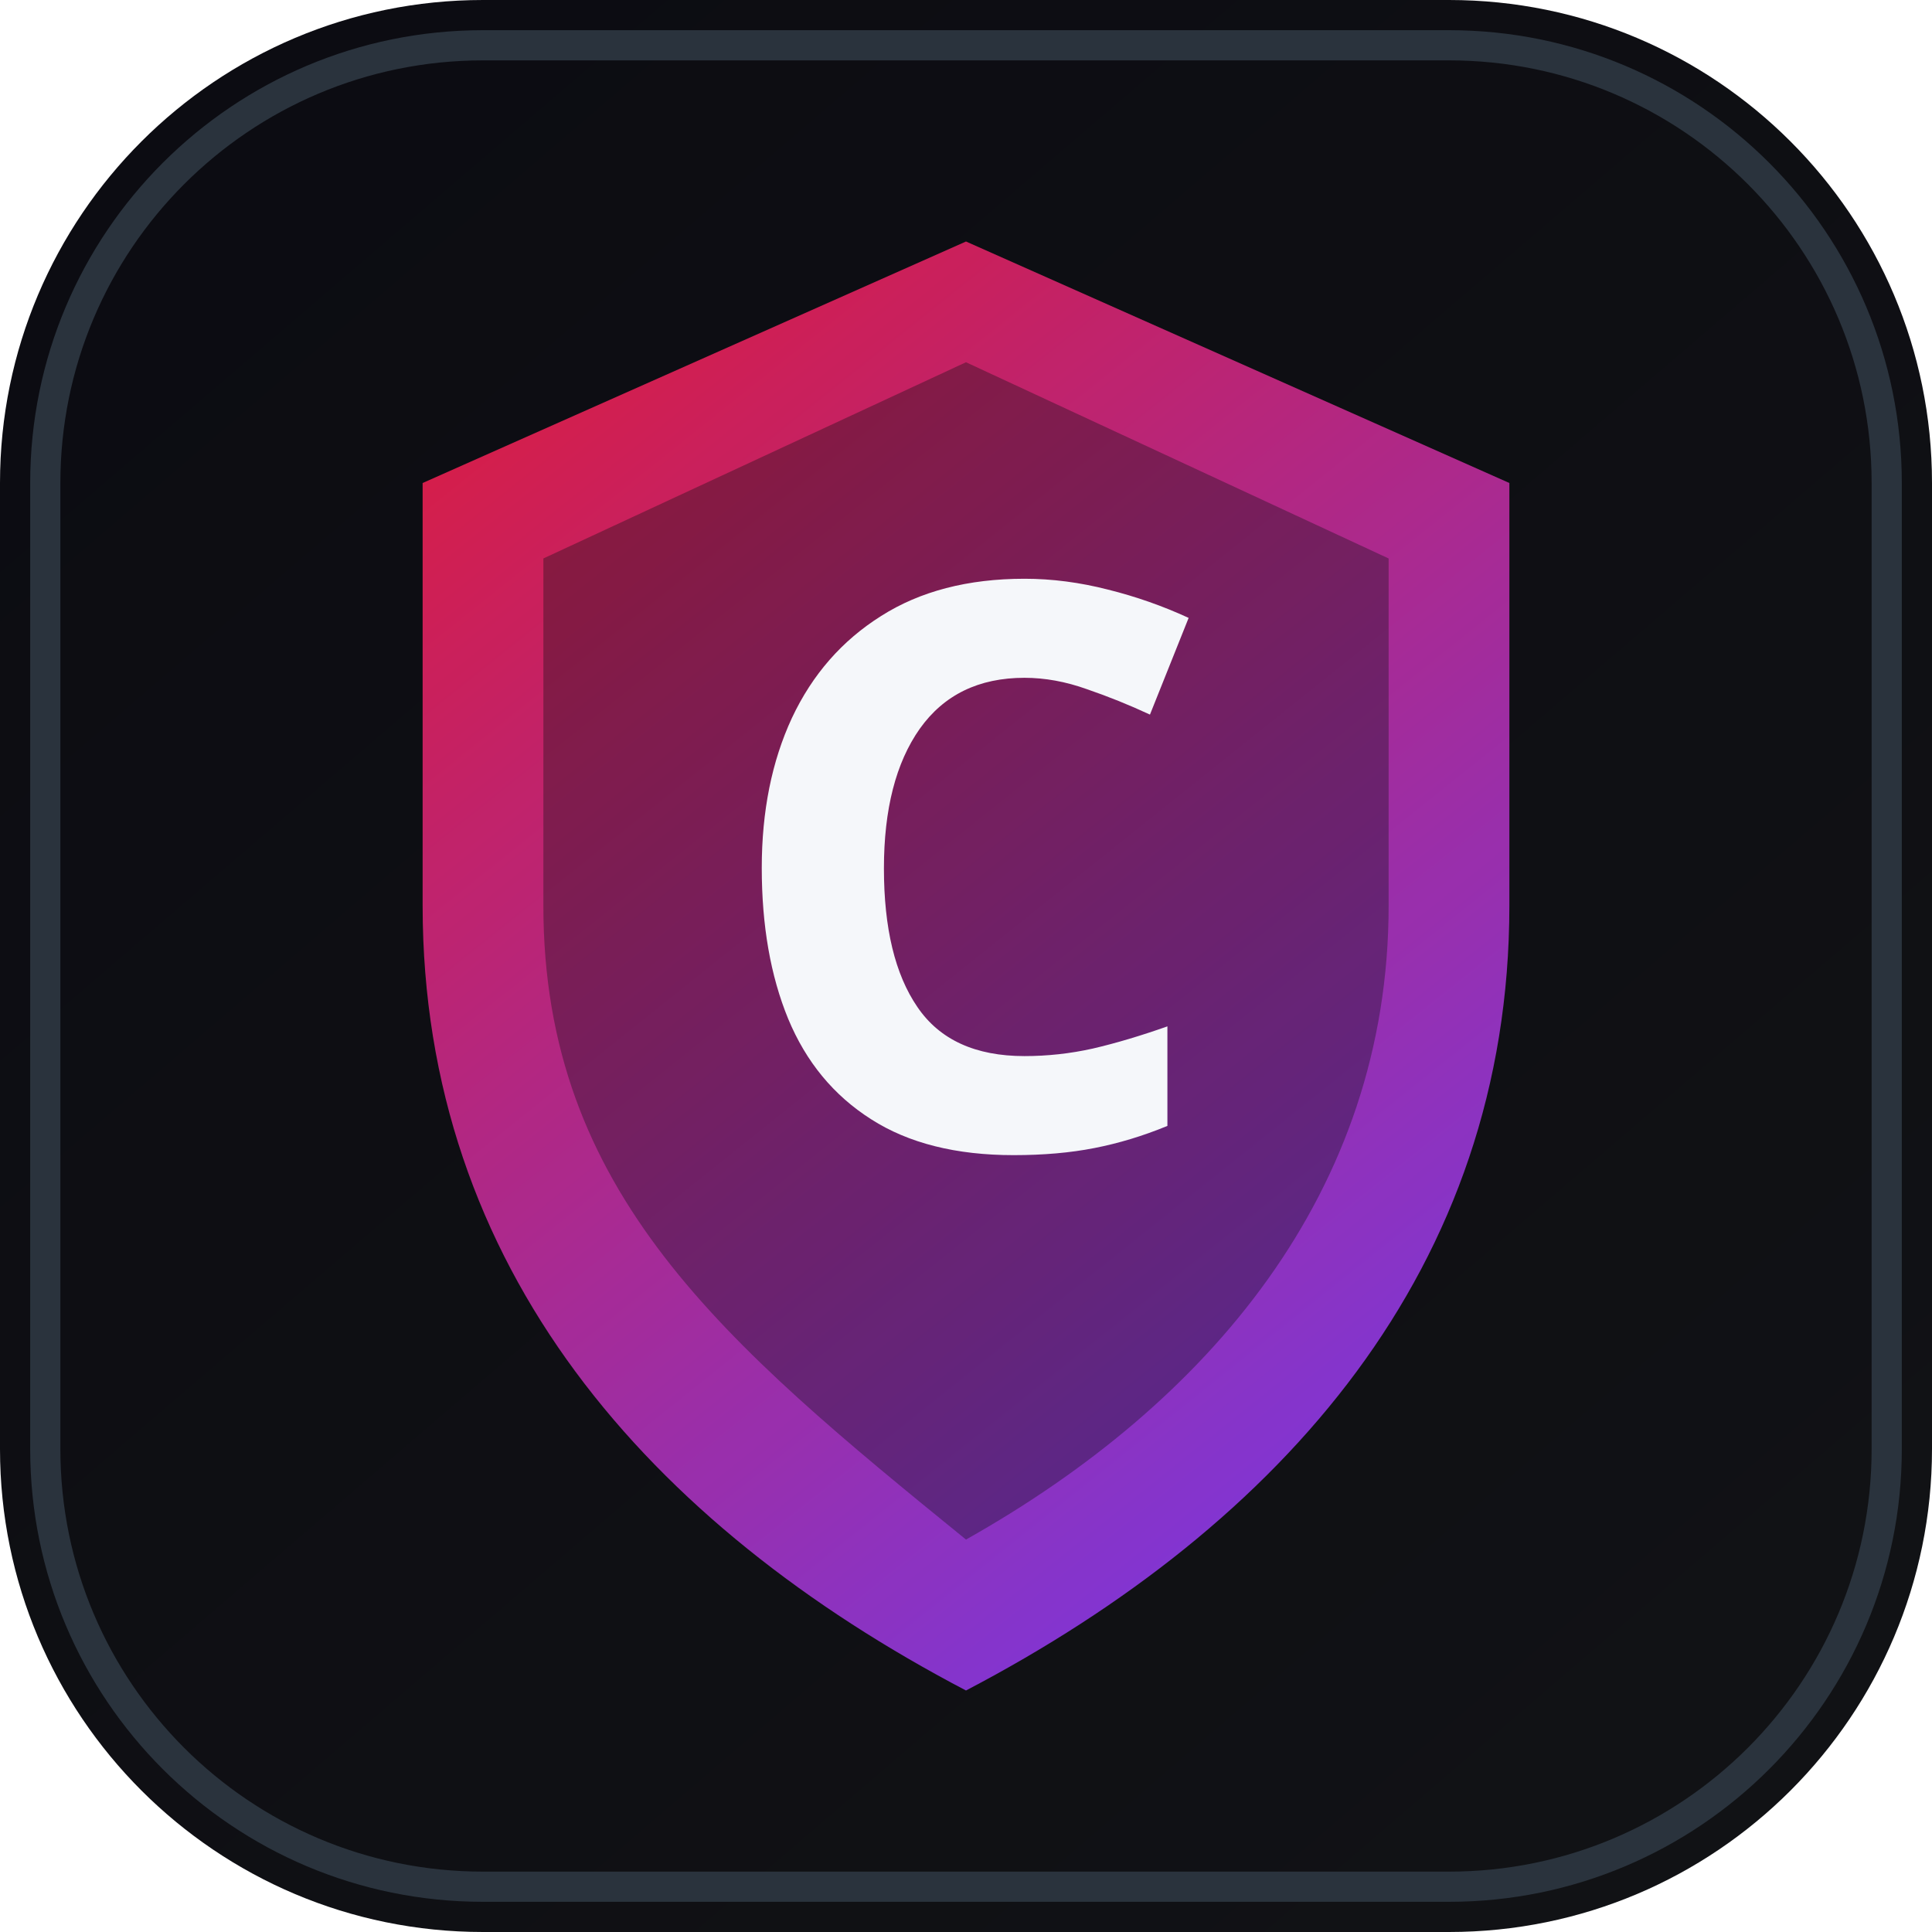
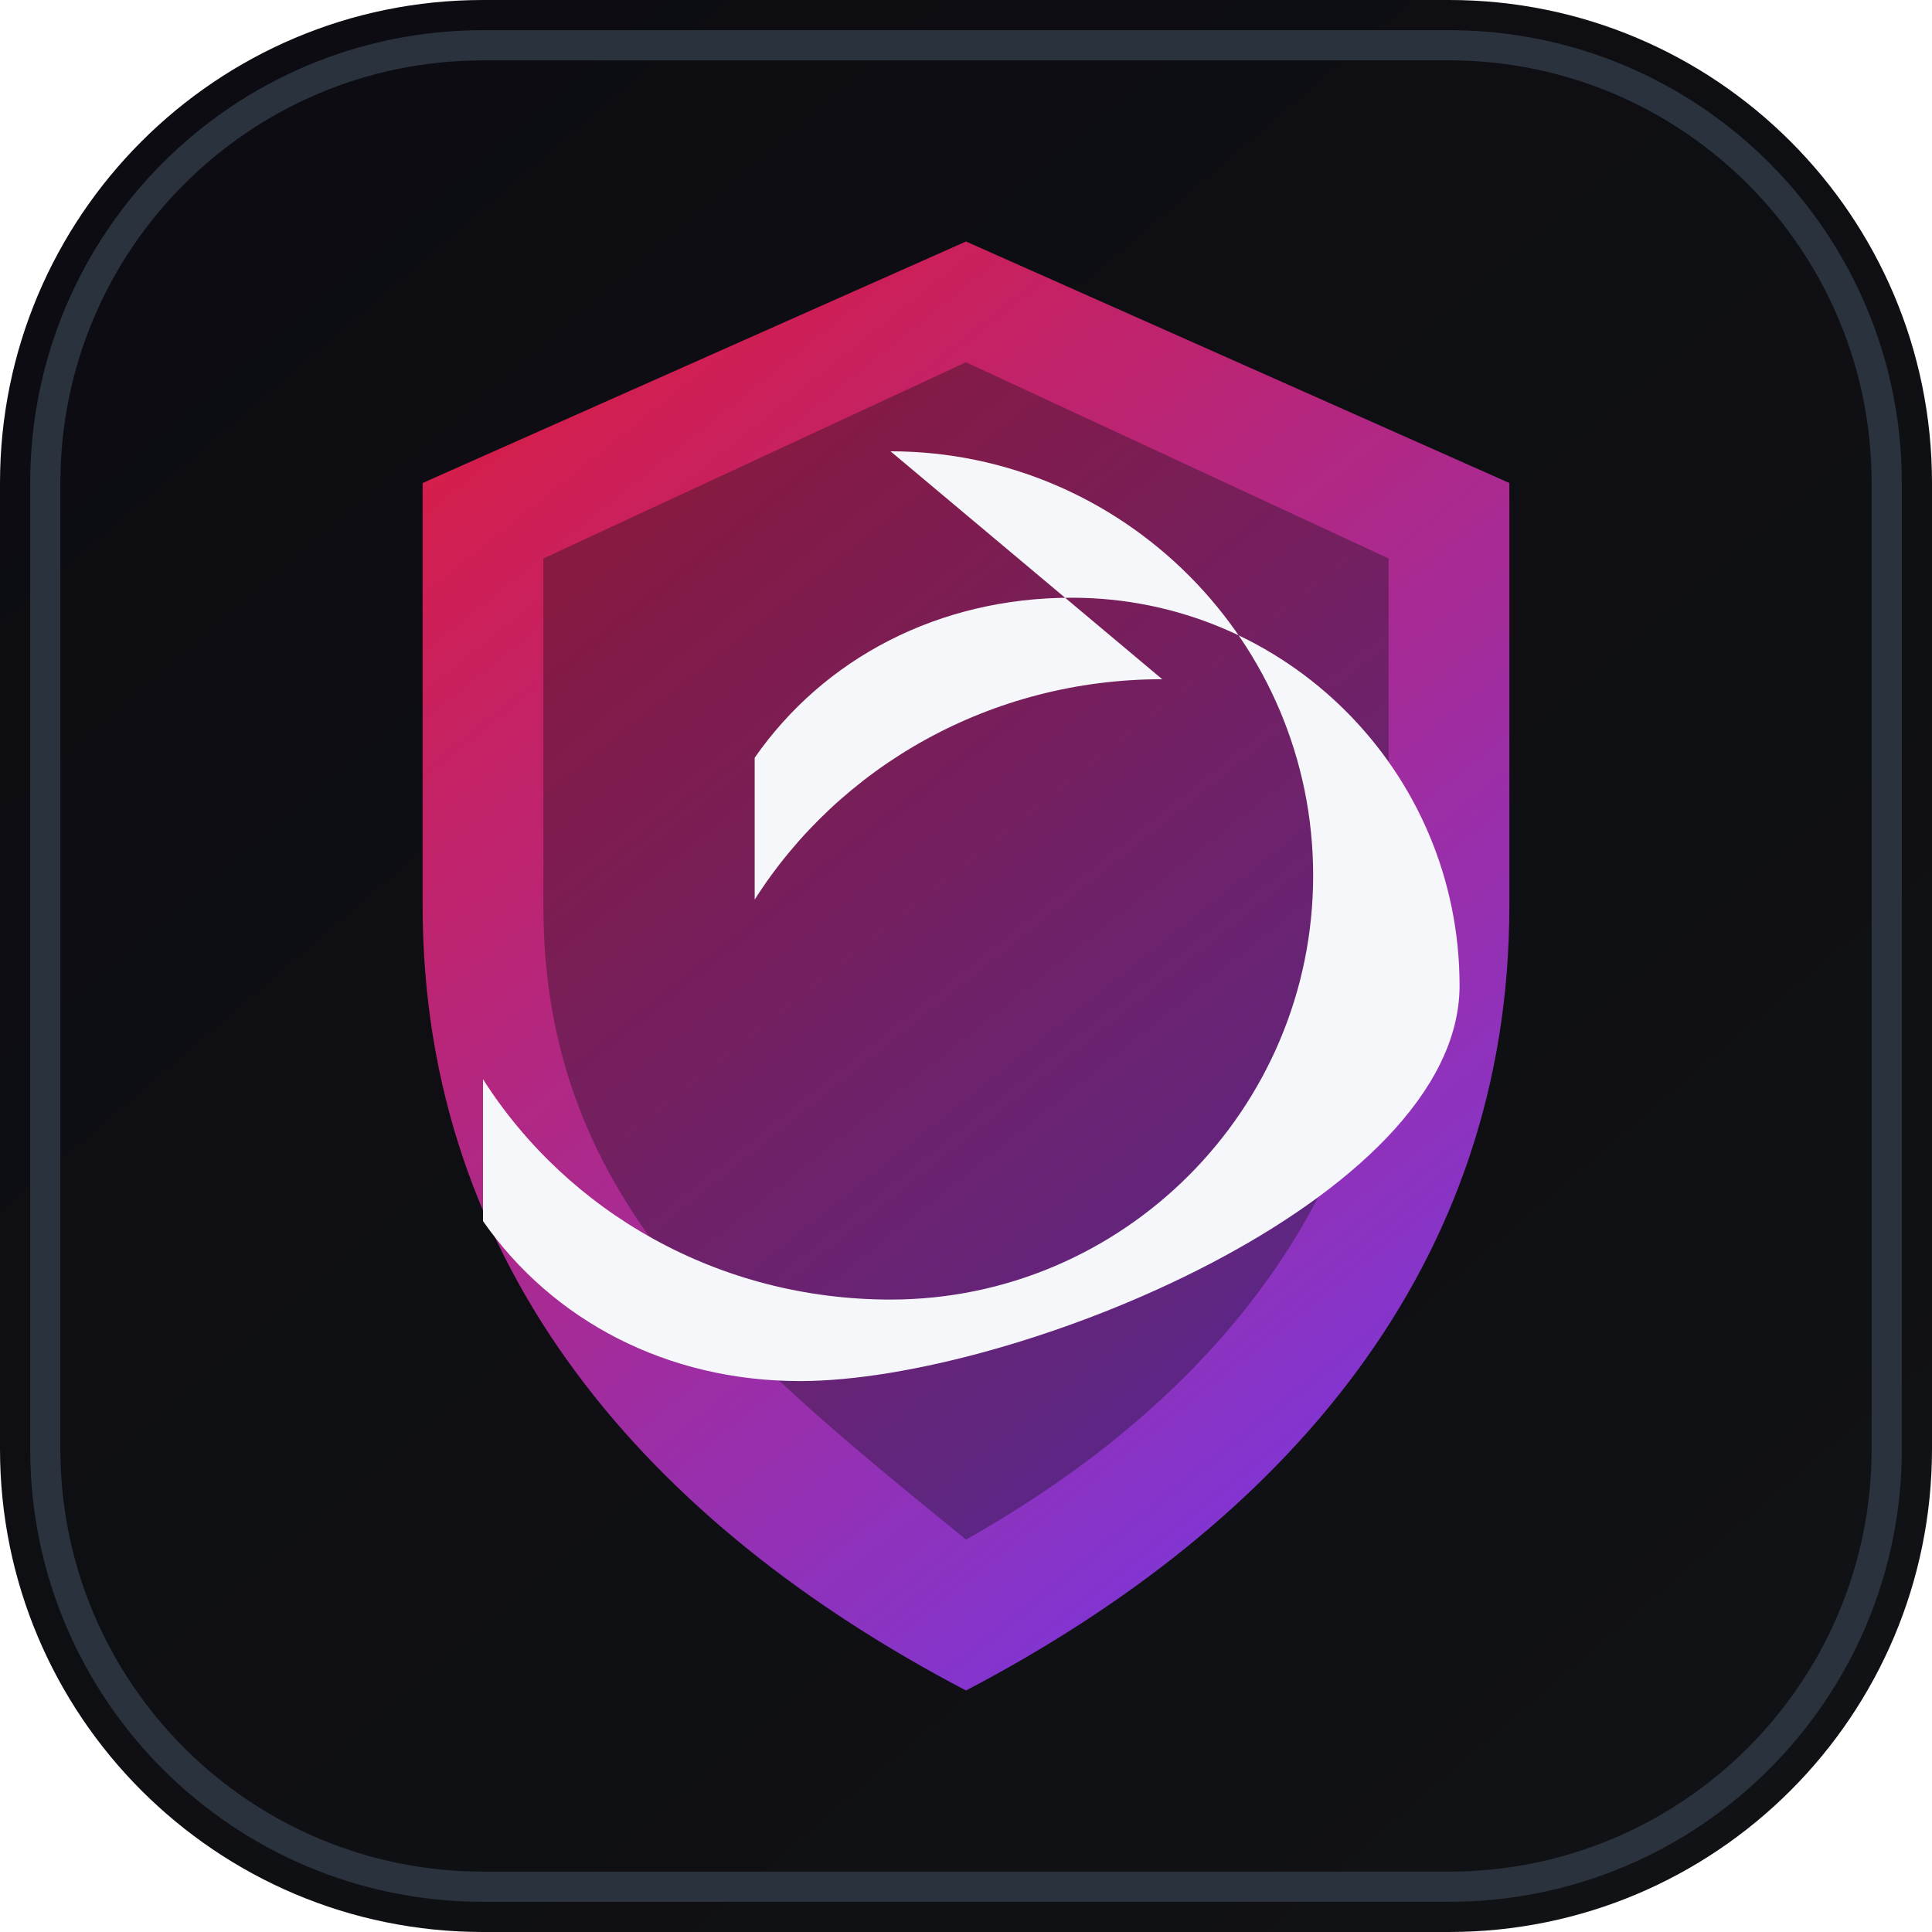
<svg xmlns="http://www.w3.org/2000/svg" viewBox="0 0 64 64" fill="none" role="img" aria-label="Caliber Cheats">
  <defs>
    <linearGradient id="bg" x1="8" y1="4" x2="56" y2="60" gradientUnits="userSpaceOnUse">
      <stop stop-color="#0c0c12" />
      <stop offset="1" stop-color="#111215" />
    </linearGradient>
    <linearGradient id="accent" x1="16" y1="12" x2="48" y2="52" gradientUnits="userSpaceOnUse">
      <stop stop-color="#e11d48" />
      <stop offset="1" stop-color="#7c3aed" />
    </linearGradient>
  </defs>
  <rect width="64" height="64" rx="16" fill="url(#bg)" />
  <rect x="1.5" y="1.5" width="61" height="61" rx="14.5" stroke="#2A333D" stroke-width="1" />
  <path d="M32 8 14 16v14c0 12 7.5 20.5 18 26 10.5-5.5 18-14 18-26V16L32 8z" fill="url(#accent)" opacity="0.95" />
  <path d="M32 12 18 18.5v11.5c0 9.5 6 14.5 14 21 8-4.5 14-11.5 14-21V18.5L32 12z" fill="#0A0D10" opacity="0.35" />
-   <text x="32" y="38" text-anchor="middle" font-family="Segoe UI, system-ui, sans-serif" font-size="26" font-weight="700" fill="#F5F7FA">C</text>
+   <path fill="#F5F7FA" d="M38.5 22.5c-5.7 0-10.7 2.9-13.5 7.3v-4.7c2.3-3.3 6.1-5.3 10.5-5.3 7.1 0 12.85 5.75 12.85 12.85S33.6 45.75 26.5 45.75c-4.4 0-8.2-2-10.5-5.3v-4.7c2.8 4.4 7.8 7.3 13.5 7.3 7.7 0 14-6.3 14-14.05s-6.3-14.05-14-14.05z" />
</svg>
